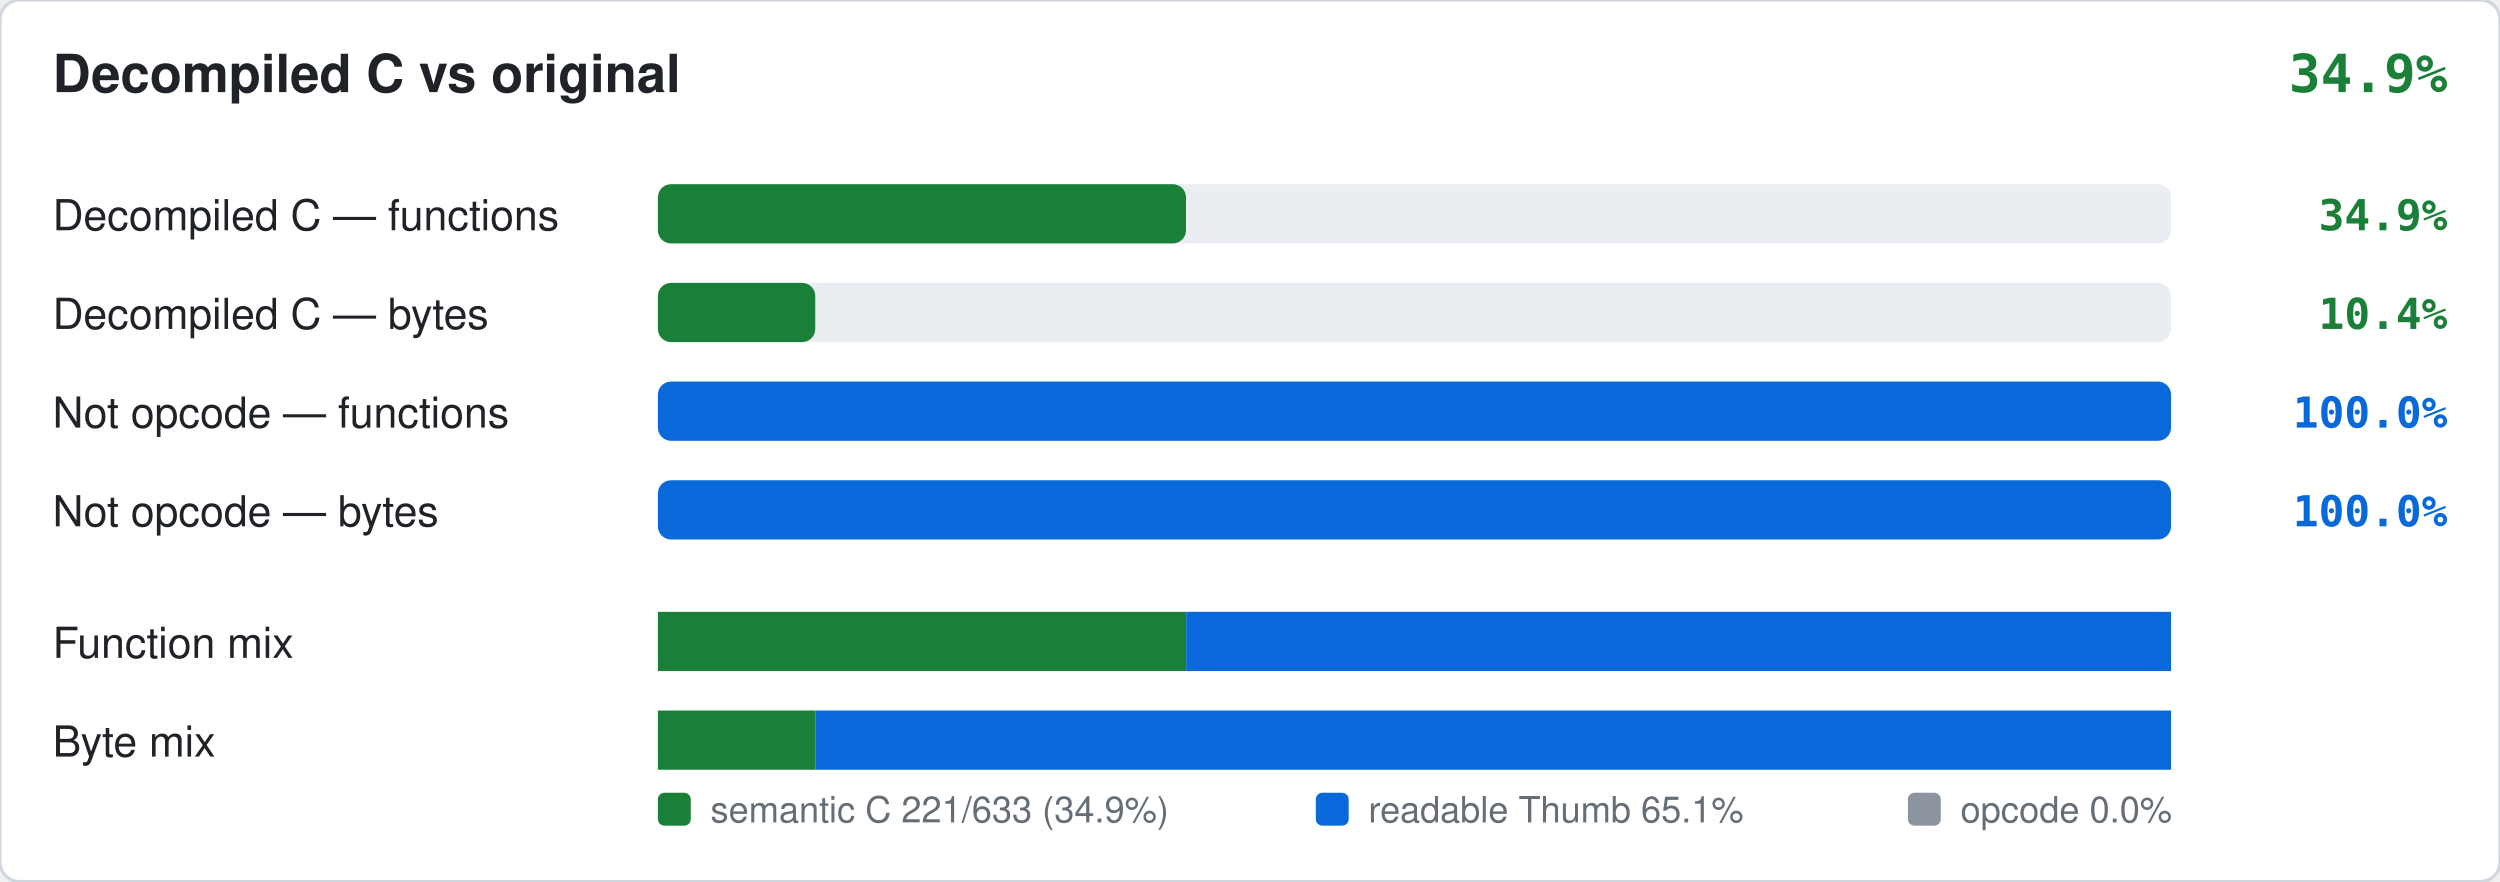
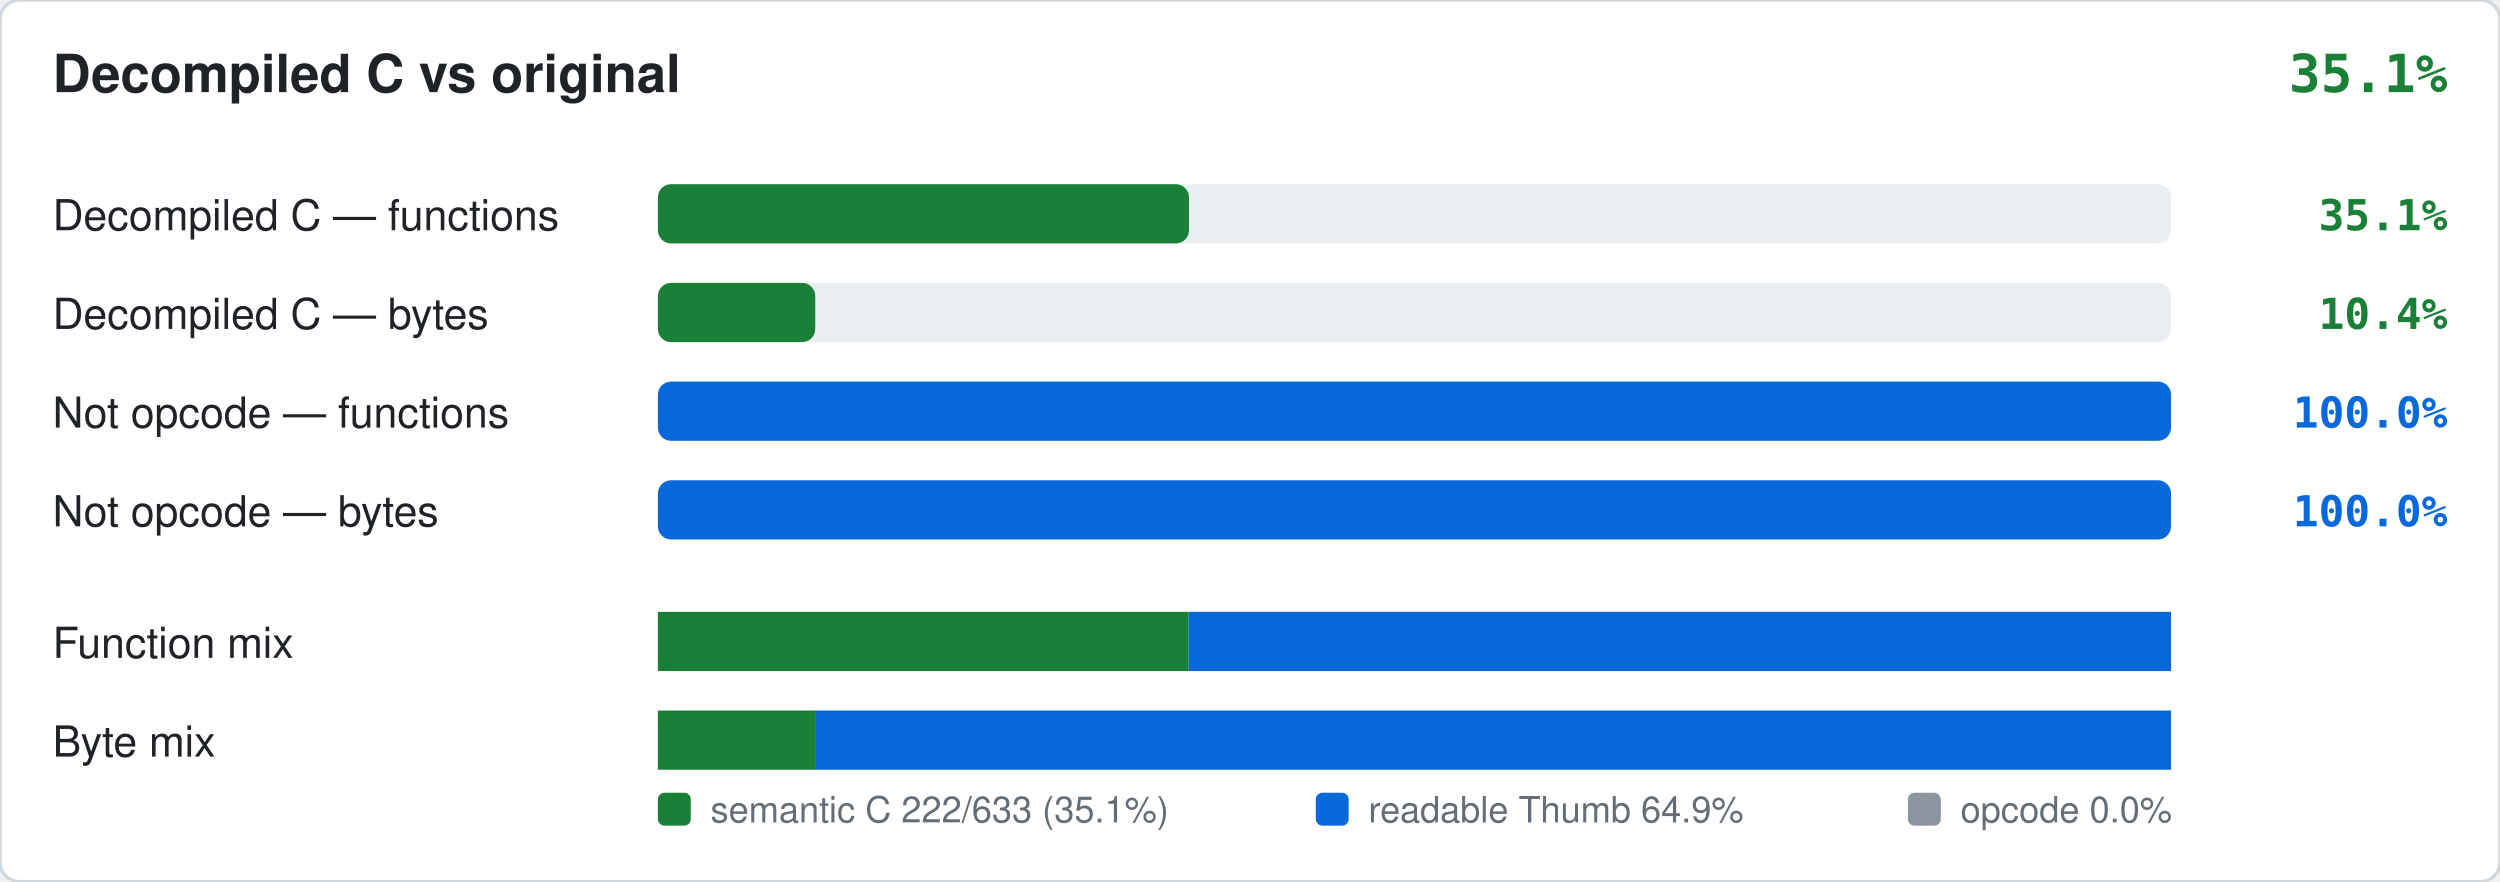
- <svg xmlns="http://www.w3.org/2000/svg" width="760" height="268" viewBox="0 0 760 268" role="img" aria-label="Decompiled C 34.9% functions, 10.4% bytes (221/633, 9,398/90,272)">
+ <svg xmlns="http://www.w3.org/2000/svg" width="760" height="268" viewBox="0 0 760 268" role="img" aria-label="Decompiled C 35.1% functions, 10.4% bytes (222/633, 9,428/90,272)">
  <rect width="760" height="268" rx="6" fill="#ffffff" stroke="#d0d7de" />
  <text x="16" y="28" font-family="-apple-system,BlinkMacSystemFont,Segoe UI,Helvetica,Arial,sans-serif" font-size="16" font-weight="600" fill="#1f2328">Decompiled C vs original</text>
-   <text x="744" y="28" text-anchor="end" font-family="ui-monospace,SFMono-Regular,Menlo,Consolas,monospace" font-size="16" font-weight="700" fill="#1a7f37">34.9%</text>
+   <text x="744" y="28" text-anchor="end" font-family="ui-monospace,SFMono-Regular,Menlo,Consolas,monospace" font-size="16" font-weight="700" fill="#1a7f37">35.1%</text>
  <text x="16" y="70" font-family="-apple-system,BlinkMacSystemFont,Segoe UI,Helvetica,Arial,sans-serif" font-size="13" fill="#1f2328">Decompiled C — functions</text>
  <rect x="200.00" y="56.00" width="460.00" height="18.00" rx="4" fill="#eaeef2" />
-   <rect x="200.00" y="56.00" width="160.54" height="18.00" rx="4" fill="#1a7f37" />
-   <text x="744" y="70" text-anchor="end" font-family="ui-monospace,SFMono-Regular,Menlo,Consolas,monospace" font-size="13" font-weight="700" fill="#1a7f37">34.9%</text>
+   <rect x="200.00" y="56.00" width="161.46" height="18.00" rx="4" fill="#1a7f37" />
+   <text x="744" y="70" text-anchor="end" font-family="ui-monospace,SFMono-Regular,Menlo,Consolas,monospace" font-size="13" font-weight="700" fill="#1a7f37">35.1%</text>
  <text x="16" y="100" font-family="-apple-system,BlinkMacSystemFont,Segoe UI,Helvetica,Arial,sans-serif" font-size="13" fill="#1f2328">Decompiled C — bytes</text>
  <rect x="200.00" y="86.00" width="460.00" height="18.00" rx="4" fill="#eaeef2" />
  <rect x="200.00" y="86.00" width="47.84" height="18.00" rx="4" fill="#1a7f37" />
  <text x="744" y="100" text-anchor="end" font-family="ui-monospace,SFMono-Regular,Menlo,Consolas,monospace" font-size="13" font-weight="700" fill="#1a7f37">10.4%</text>
  <text x="16" y="130" font-family="-apple-system,BlinkMacSystemFont,Segoe UI,Helvetica,Arial,sans-serif" font-size="13" fill="#1f2328">Not opcode — functions</text>
  <rect x="200.00" y="116.00" width="460.00" height="18.00" rx="4" fill="#eaeef2" />
  <rect x="200.00" y="116.00" width="460.00" height="18.00" rx="4" fill="#0969da" />
  <text x="744" y="130" text-anchor="end" font-family="ui-monospace,SFMono-Regular,Menlo,Consolas,monospace" font-size="13" font-weight="700" fill="#0969da">100.0%</text>
  <text x="16" y="160" font-family="-apple-system,BlinkMacSystemFont,Segoe UI,Helvetica,Arial,sans-serif" font-size="13" fill="#1f2328">Not opcode — bytes</text>
  <rect x="200.00" y="146.00" width="460.00" height="18.00" rx="4" fill="#eaeef2" />
  <rect x="200.00" y="146.00" width="460.00" height="18.00" rx="4" fill="#0969da" />
  <text x="744" y="160" text-anchor="end" font-family="ui-monospace,SFMono-Regular,Menlo,Consolas,monospace" font-size="13" font-weight="700" fill="#0969da">100.0%</text>
  <text x="16" y="200" font-family="-apple-system,BlinkMacSystemFont,Segoe UI,Helvetica,Arial,sans-serif" font-size="13" fill="#1f2328">Function mix</text>
  <rect x="200.00" y="186.00" width="460.00" height="18.00" rx="4" fill="#eaeef2" />
-   <rect x="200.00" y="186.00" width="160.60" height="18.00" fill="#1a7f37" />
-   <rect x="360.60" y="186.00" width="299.40" height="18.00" fill="#0969da" />
+   <rect x="200.00" y="186.00" width="161.33" height="18.00" fill="#1a7f37" />
+   <rect x="361.33" y="186.00" width="298.67" height="18.00" fill="#0969da" />
  <text x="16" y="230" font-family="-apple-system,BlinkMacSystemFont,Segoe UI,Helvetica,Arial,sans-serif" font-size="13" fill="#1f2328">Byte mix</text>
  <rect x="200.00" y="216.00" width="460.00" height="18.00" rx="4" fill="#eaeef2" />
-   <rect x="200.00" y="216.00" width="47.89" height="18.00" fill="#1a7f37" />
-   <rect x="247.89" y="216.00" width="412.11" height="18.00" fill="#0969da" />
+   <rect x="200.00" y="216.00" width="48.04" height="18.00" fill="#1a7f37" />
+   <rect x="248.04" y="216.00" width="411.96" height="18.00" fill="#0969da" />
  <rect x="200" y="241" width="10" height="10" rx="2" fill="#1a7f37" />
-   <text x="216" y="250" font-family="-apple-system,BlinkMacSystemFont,Segoe UI,Helvetica,Arial,sans-serif" font-size="11" fill="#656d76">semantic C 221/633 (34.9%)</text>
+   <text x="216" y="250" font-family="-apple-system,BlinkMacSystemFont,Segoe UI,Helvetica,Arial,sans-serif" font-size="11" fill="#656d76">semantic C 222/633 (35.1%)</text>
  <rect x="400" y="241" width="10" height="10" rx="2" fill="#0969da" />
-   <text x="416" y="250" font-family="-apple-system,BlinkMacSystemFont,Segoe UI,Helvetica,Arial,sans-serif" font-size="11" fill="#656d76">readable Thumb 65.1%</text>
+   <text x="416" y="250" font-family="-apple-system,BlinkMacSystemFont,Segoe UI,Helvetica,Arial,sans-serif" font-size="11" fill="#656d76">readable Thumb 64.9%</text>
  <rect x="580" y="241" width="10" height="10" rx="2" fill="#8c959f" />
  <text x="596" y="250" font-family="-apple-system,BlinkMacSystemFont,Segoe UI,Helvetica,Arial,sans-serif" font-size="11" fill="#656d76">opcode 0.0%</text>
</svg>
